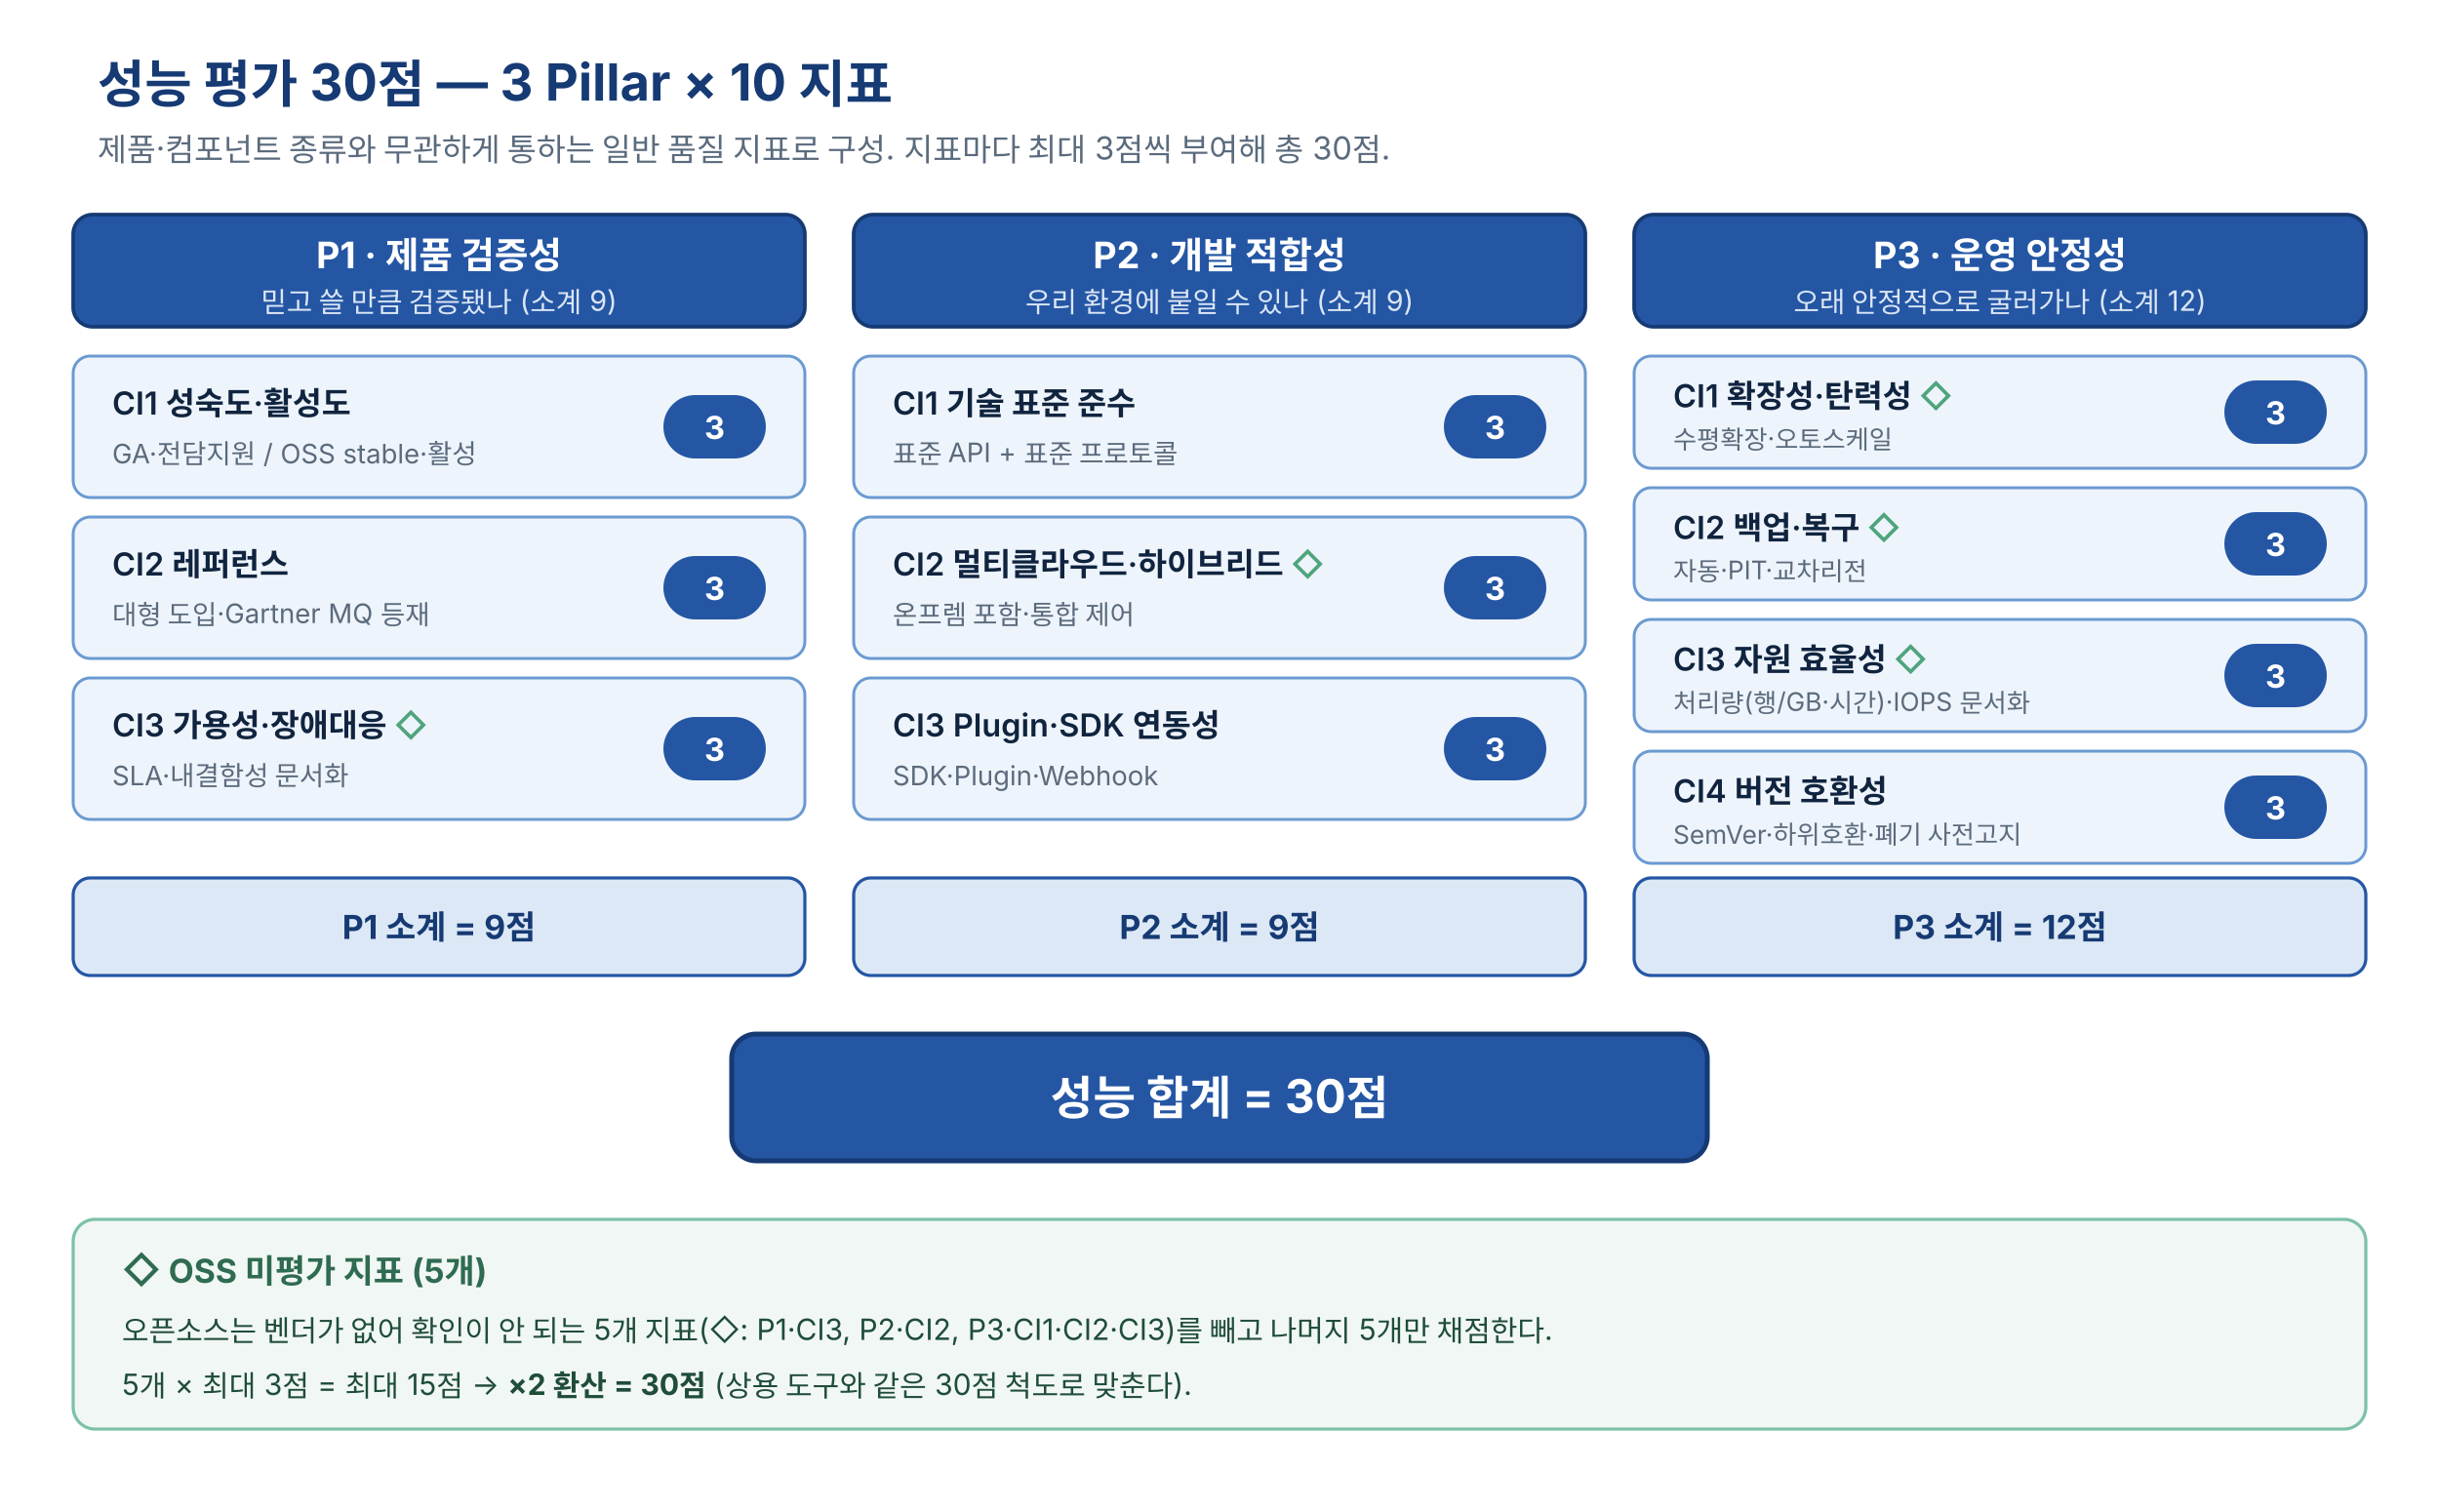
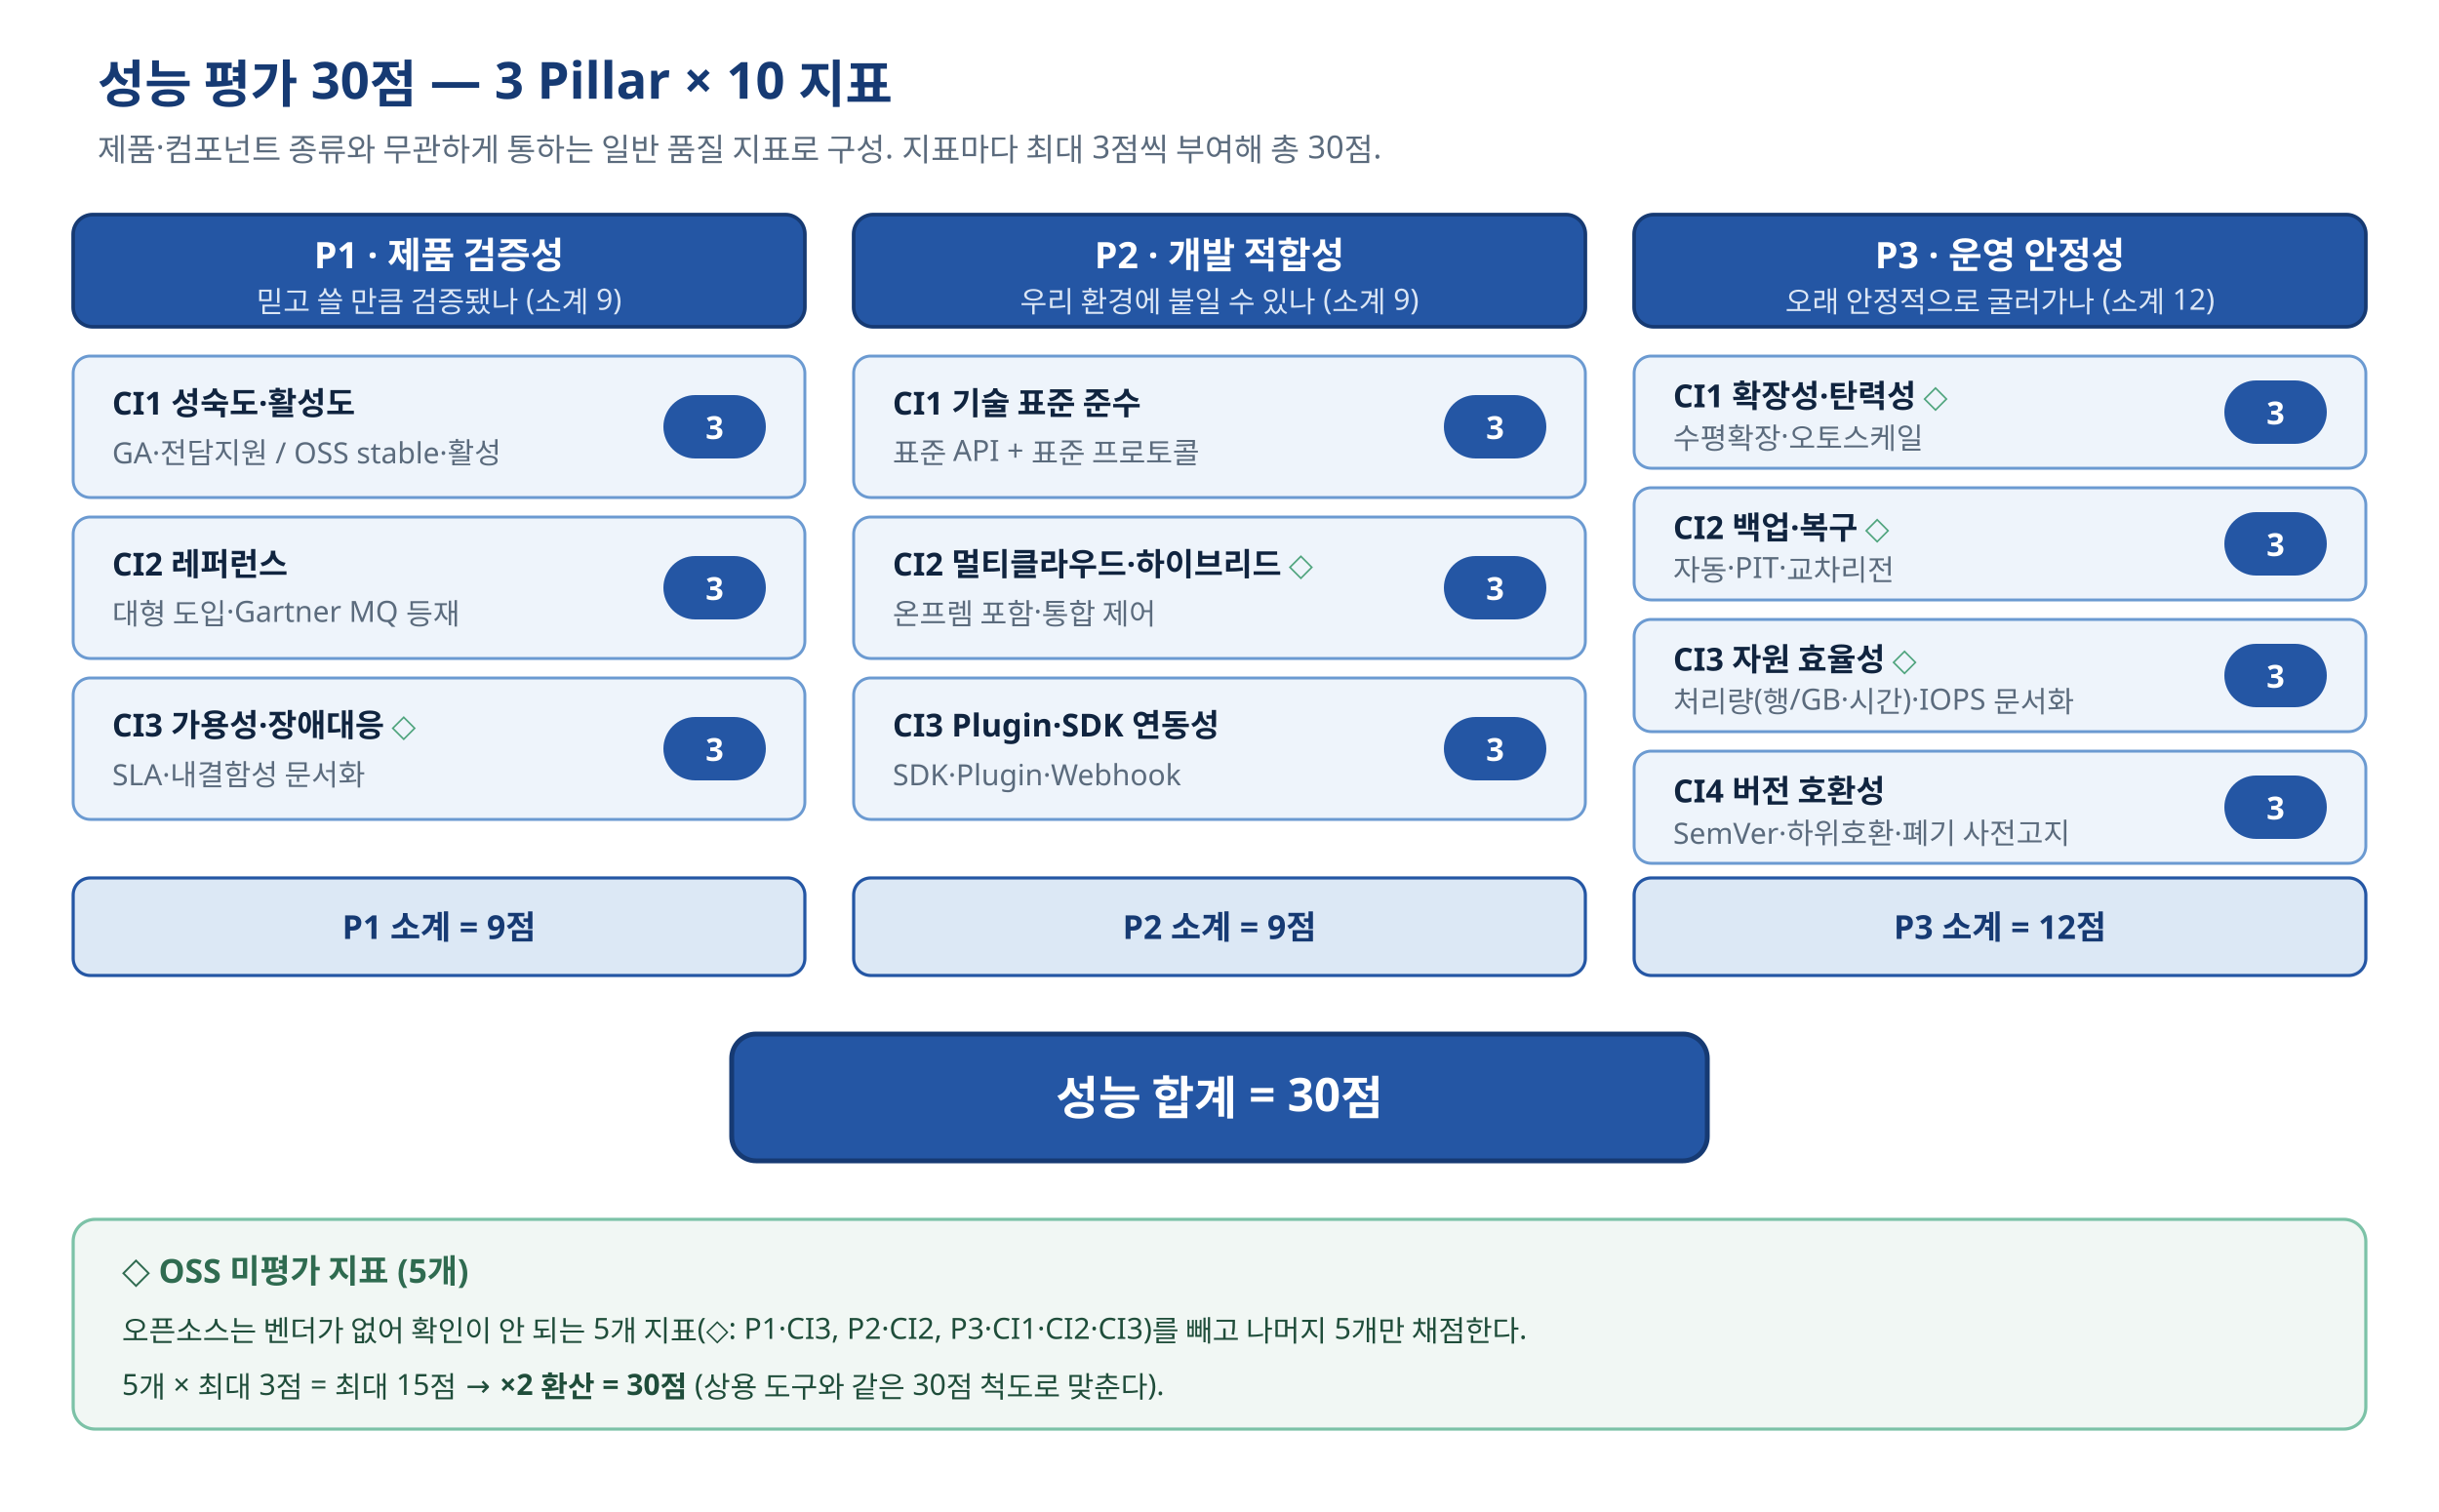
- <svg xmlns="http://www.w3.org/2000/svg" viewBox="0 0 1000 620" font-family="-apple-system,'Malgun Gothic','Apple SD Gothic Neo',sans-serif" fill="#10243f">
+ <svg xmlns="http://www.w3.org/2000/svg" viewBox="0 0 1000 620" width="2000" height="1240" font-family="'Noto Sans KR','Noto Sans',sans-serif" fill="#10243f">
  <rect width="1000" height="620" fill="#ffffff" />
  <text x="40" y="42" font-size="21" font-weight="700" fill="#163a73">성능 평가 30점 — 3 Pillar × 10 지표</text>
  <text x="40" y="66" font-size="13" fill="#5b6b7d">제품·컴포넌트 종류와 무관하게 통하는 일반 품질 지표로 구성. 지표마다 최대 3점씩 부여해 총 30점.</text>
  <rect x="30" y="88" width="300" height="46" rx="8" fill="#2456A4" stroke="#163a73" stroke-width="1.5" />
  <text x="180" y="110" font-size="15" font-weight="700" fill="#ffffff" text-anchor="middle">P1 · 제품 검증성</text>
-   <text x="180" y="128" font-size="11.5" fill="#dbe6f5" text-anchor="middle">믿고 쓸 만큼 검증됐나 (소계 9)</text>
+   <text x="180" y="128" font-size="12" fill="#dbe6f5" text-anchor="middle">믿고 쓸 만큼 검증됐나 (소계 9)</text>
  <rect x="30" y="146" width="300" height="58" rx="7" fill="#EEF4FB" stroke="#6B9AD1" stroke-width="1.2" />
  <text x="46" y="170" font-size="13" font-weight="600">CI1 성숙도·활성도</text>
-   <text x="46" y="190" font-size="11" fill="#5b6b7d">GA·전담지원 / OSS stable·활성</text>
+   <text x="46" y="190" font-size="12" fill="#5b6b7d">GA·전담지원 / OSS stable·활성</text>
  <rect x="272" y="162" width="42" height="26" rx="13" fill="#2456A4" />
  <text x="293" y="180" font-size="13" font-weight="700" fill="#fff" text-anchor="middle">3</text>
  <rect x="30" y="212" width="300" height="58" rx="7" fill="#EEF4FB" stroke="#6B9AD1" stroke-width="1.2" />
  <text x="46" y="236" font-size="13" font-weight="600">CI2 레퍼런스</text>
-   <text x="46" y="256" font-size="11" fill="#5b6b7d">대형 도입·Gartner MQ 등재</text>
+   <text x="46" y="256" font-size="12" fill="#5b6b7d">대형 도입·Gartner MQ 등재</text>
  <rect x="272" y="228" width="42" height="26" rx="13" fill="#2456A4" />
  <text x="293" y="246" font-size="13" font-weight="700" fill="#fff" text-anchor="middle">3</text>
  <rect x="30" y="278" width="300" height="58" rx="7" fill="#EEF4FB" stroke="#6B9AD1" stroke-width="1.2" />
  <text x="46" y="302" font-size="13" font-weight="600">CI3 가용성·장애대응 <tspan fill="#4FA47D" font-weight="700">◇</tspan>
  </text>
-   <text x="46" y="322" font-size="11" fill="#5b6b7d">SLA·내결함성 문서화</text>
+   <text x="46" y="322" font-size="12" fill="#5b6b7d">SLA·내결함성 문서화</text>
  <rect x="272" y="294" width="42" height="26" rx="13" fill="#2456A4" />
  <text x="293" y="312" font-size="13" font-weight="700" fill="#fff" text-anchor="middle">3</text>
  <rect x="350" y="88" width="300" height="46" rx="8" fill="#2456A4" stroke="#163a73" stroke-width="1.5" />
  <text x="500" y="110" font-size="15" font-weight="700" fill="#ffffff" text-anchor="middle">P2 · 개발 적합성</text>
-   <text x="500" y="128" font-size="11.5" fill="#dbe6f5" text-anchor="middle">우리 환경에 붙일 수 있나 (소계 9)</text>
+   <text x="500" y="128" font-size="12" fill="#dbe6f5" text-anchor="middle">우리 환경에 붙일 수 있나 (소계 9)</text>
  <rect x="350" y="146" width="300" height="58" rx="7" fill="#EEF4FB" stroke="#6B9AD1" stroke-width="1.2" />
  <text x="366" y="170" font-size="13" font-weight="600">CI1 기술 표준 준수</text>
-   <text x="366" y="190" font-size="11" fill="#5b6b7d">표준 API + 표준 프로토콜</text>
+   <text x="366" y="190" font-size="12" fill="#5b6b7d">표준 API + 표준 프로토콜</text>
  <rect x="592" y="162" width="42" height="26" rx="13" fill="#2456A4" />
  <text x="613" y="180" font-size="13" font-weight="700" fill="#fff" text-anchor="middle">3</text>
  <rect x="350" y="212" width="300" height="58" rx="7" fill="#EEF4FB" stroke="#6B9AD1" stroke-width="1.2" />
  <text x="366" y="236" font-size="13" font-weight="600">CI2 멀티클라우드·하이브리드 <tspan fill="#4FA47D" font-weight="700">◇</tspan>
  </text>
-   <text x="366" y="256" font-size="11" fill="#5b6b7d">온프렘 포함·통합 제어</text>
+   <text x="366" y="256" font-size="12" fill="#5b6b7d">온프렘 포함·통합 제어</text>
  <rect x="592" y="228" width="42" height="26" rx="13" fill="#2456A4" />
  <text x="613" y="246" font-size="13" font-weight="700" fill="#fff" text-anchor="middle">3</text>
  <rect x="350" y="278" width="300" height="58" rx="7" fill="#EEF4FB" stroke="#6B9AD1" stroke-width="1.2" />
  <text x="366" y="302" font-size="13" font-weight="600">CI3 Plugin·SDK 연동성</text>
-   <text x="366" y="322" font-size="11" fill="#5b6b7d">SDK·Plugin·Webhook</text>
+   <text x="366" y="322" font-size="12" fill="#5b6b7d">SDK·Plugin·Webhook</text>
  <rect x="592" y="294" width="42" height="26" rx="13" fill="#2456A4" />
  <text x="613" y="312" font-size="13" font-weight="700" fill="#fff" text-anchor="middle">3</text>
  <rect x="670" y="88" width="300" height="46" rx="8" fill="#2456A4" stroke="#163a73" stroke-width="1.5" />
  <text x="820" y="110" font-size="15" font-weight="700" fill="#ffffff" text-anchor="middle">P3 · 운영 안정성</text>
-   <text x="820" y="128" font-size="11.5" fill="#dbe6f5" text-anchor="middle">오래 안정적으로 굴러가나 (소계 12)</text>
+   <text x="820" y="128" font-size="12" fill="#dbe6f5" text-anchor="middle">오래 안정적으로 굴러가나 (소계 12)</text>
  <rect x="670" y="146" width="300" height="46" rx="7" fill="#EEF4FB" stroke="#6B9AD1" stroke-width="1.2" />
  <text x="686" y="167" font-size="13" font-weight="600">CI1 확장성·탄력성 <tspan fill="#4FA47D" font-weight="700">◇</tspan>
  </text>
-   <text x="686" y="184" font-size="10.5" fill="#5b6b7d">수평확장·오토스케일</text>
+   <text x="686" y="184" font-size="12" fill="#5b6b7d">수평확장·오토스케일</text>
  <rect x="912" y="156" width="42" height="26" rx="13" fill="#2456A4" />
  <text x="933" y="174" font-size="13" font-weight="700" fill="#fff" text-anchor="middle">3</text>
  <rect x="670" y="200" width="300" height="46" rx="7" fill="#EEF4FB" stroke="#6B9AD1" stroke-width="1.2" />
  <text x="686" y="221" font-size="13" font-weight="600">CI2 백업·복구 <tspan fill="#4FA47D" font-weight="700">◇</tspan>
  </text>
-   <text x="686" y="238" font-size="10.5" fill="#5b6b7d">자동·PIT·교차리전</text>
+   <text x="686" y="238" font-size="12" fill="#5b6b7d">자동·PIT·교차리전</text>
  <rect x="912" y="210" width="42" height="26" rx="13" fill="#2456A4" />
  <text x="933" y="228" font-size="13" font-weight="700" fill="#fff" text-anchor="middle">3</text>
  <rect x="670" y="254" width="300" height="46" rx="7" fill="#EEF4FB" stroke="#6B9AD1" stroke-width="1.2" />
  <text x="686" y="275" font-size="13" font-weight="600">CI3 자원 효율성 <tspan fill="#4FA47D" font-weight="700">◇</tspan>
  </text>
-   <text x="686" y="292" font-size="10.5" fill="#5b6b7d">처리량(행/GB·시간)·IOPS 문서화</text>
+   <text x="686" y="292" font-size="12" fill="#5b6b7d">처리량(행/GB·시간)·IOPS 문서화</text>
  <rect x="912" y="264" width="42" height="26" rx="13" fill="#2456A4" />
  <text x="933" y="282" font-size="13" font-weight="700" fill="#fff" text-anchor="middle">3</text>
  <rect x="670" y="308" width="300" height="46" rx="7" fill="#EEF4FB" stroke="#6B9AD1" stroke-width="1.2" />
  <text x="686" y="329" font-size="13" font-weight="600">CI4 버전 호환성</text>
-   <text x="686" y="346" font-size="10.5" fill="#5b6b7d">SemVer·하위호환·폐기 사전고지</text>
+   <text x="686" y="346" font-size="12" fill="#5b6b7d">SemVer·하위호환·폐기 사전고지</text>
  <rect x="912" y="318" width="42" height="26" rx="13" fill="#2456A4" />
  <text x="933" y="336" font-size="13" font-weight="700" fill="#fff" text-anchor="middle">3</text>
  <rect x="30" y="360" width="300" height="40" rx="7" fill="#DCE8F5" stroke="#2456A4" stroke-width="1.3" />
  <text x="180" y="385" font-size="13.5" font-weight="700" fill="#163a73" text-anchor="middle">P1 소계 = 9점</text>
  <rect x="350" y="360" width="300" height="40" rx="7" fill="#DCE8F5" stroke="#2456A4" stroke-width="1.3" />
  <text x="500" y="385" font-size="13.5" font-weight="700" fill="#163a73" text-anchor="middle">P2 소계 = 9점</text>
  <rect x="670" y="360" width="300" height="40" rx="7" fill="#DCE8F5" stroke="#2456A4" stroke-width="1.3" />
  <text x="820" y="385" font-size="13.5" font-weight="700" fill="#163a73" text-anchor="middle">P3 소계 = 12점</text>
  <rect x="300" y="424" width="400" height="52" rx="10" fill="#2456A4" stroke="#163a73" stroke-width="2" />
  <text x="500" y="457" font-size="19" font-weight="700" fill="#ffffff" text-anchor="middle">성능 합계 = 30점</text>
  <rect x="30" y="500" width="940" height="86" rx="9" fill="#F1F7F4" stroke="#7CC2A7" stroke-width="1.3" />
  <text x="50" y="526" font-size="13.5" font-weight="700" fill="#2f6b50">
    <tspan font-size="15">◇</tspan>  OSS 미평가 지표 (5개)</text>
  <text x="50" y="550" font-size="12" fill="#1f4d3a">오픈소스는 벤더가 없어 확인이 안 되는 5개 지표(◇: P1·CI3, P2·CI2, P3·CI1·CI2·CI3)를 빼고 나머지 5개만 채점한다.</text>
  <text x="50" y="572" font-size="12" fill="#1f4d3a">5개 × 최대 3점 = 최대 15점 → <tspan font-weight="700">×2 환산 = 30점</tspan> (상용 도구와 같은 30점 척도로 맞춘다).</text>
</svg>
